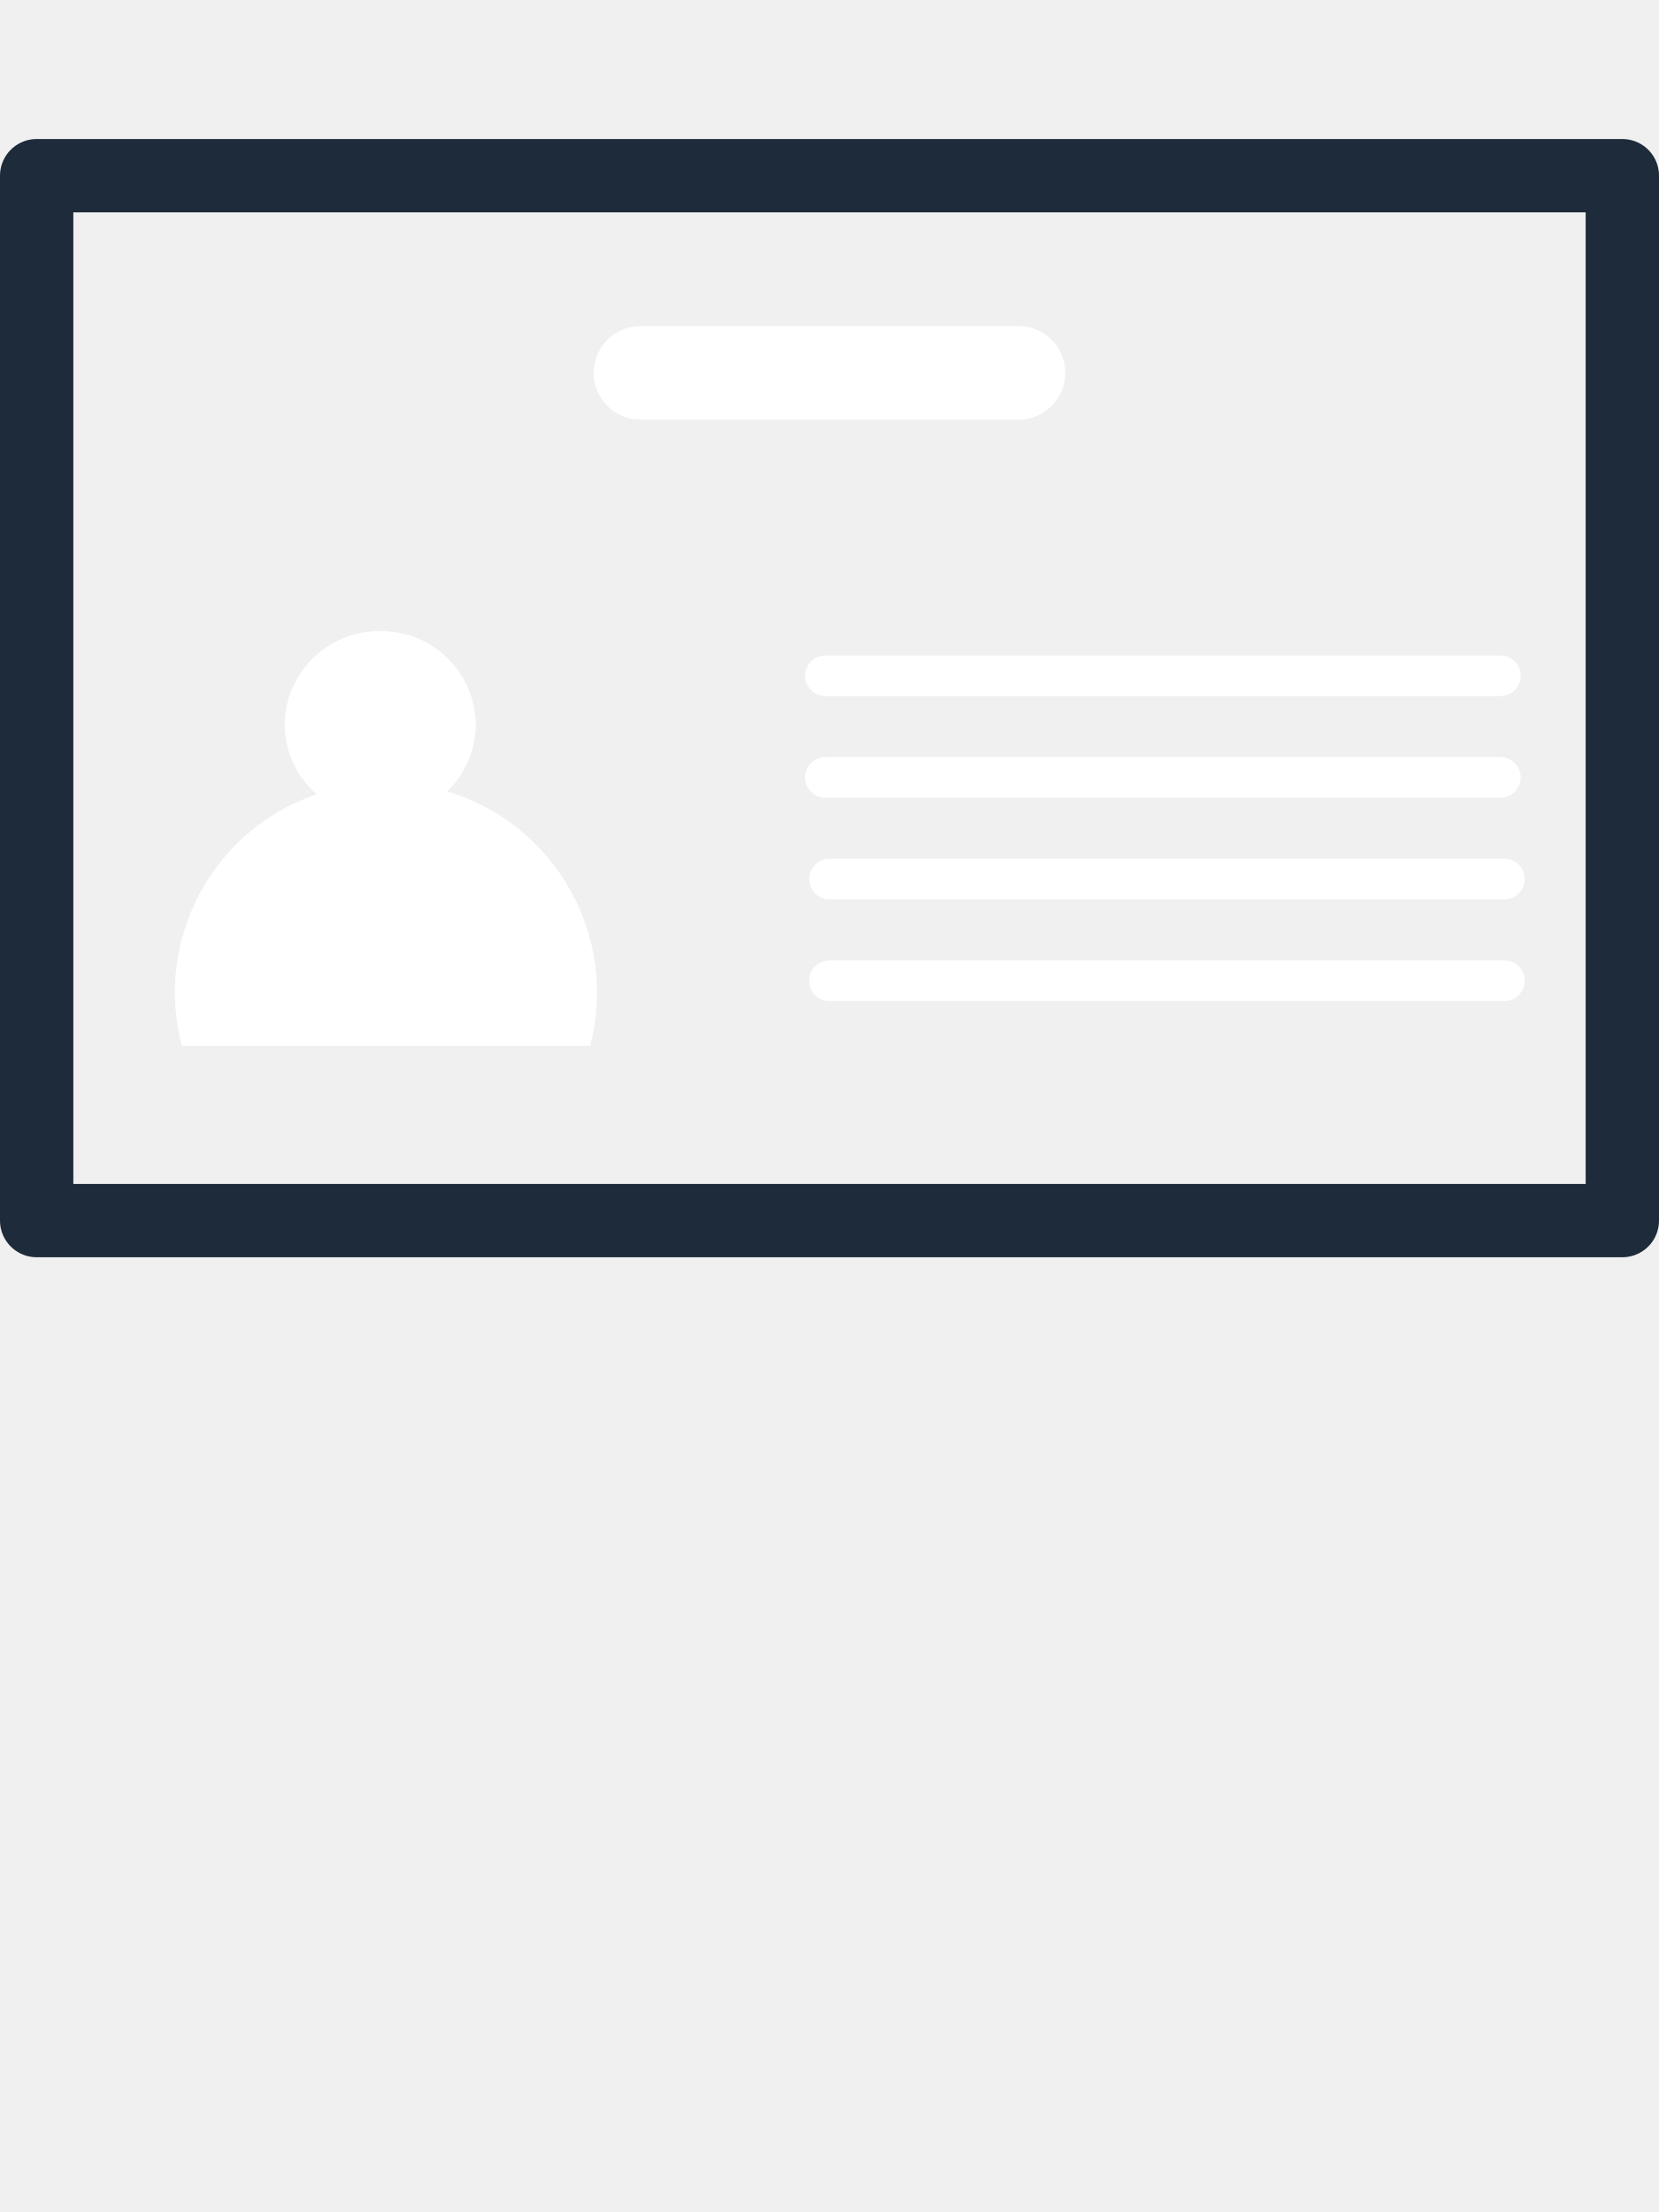
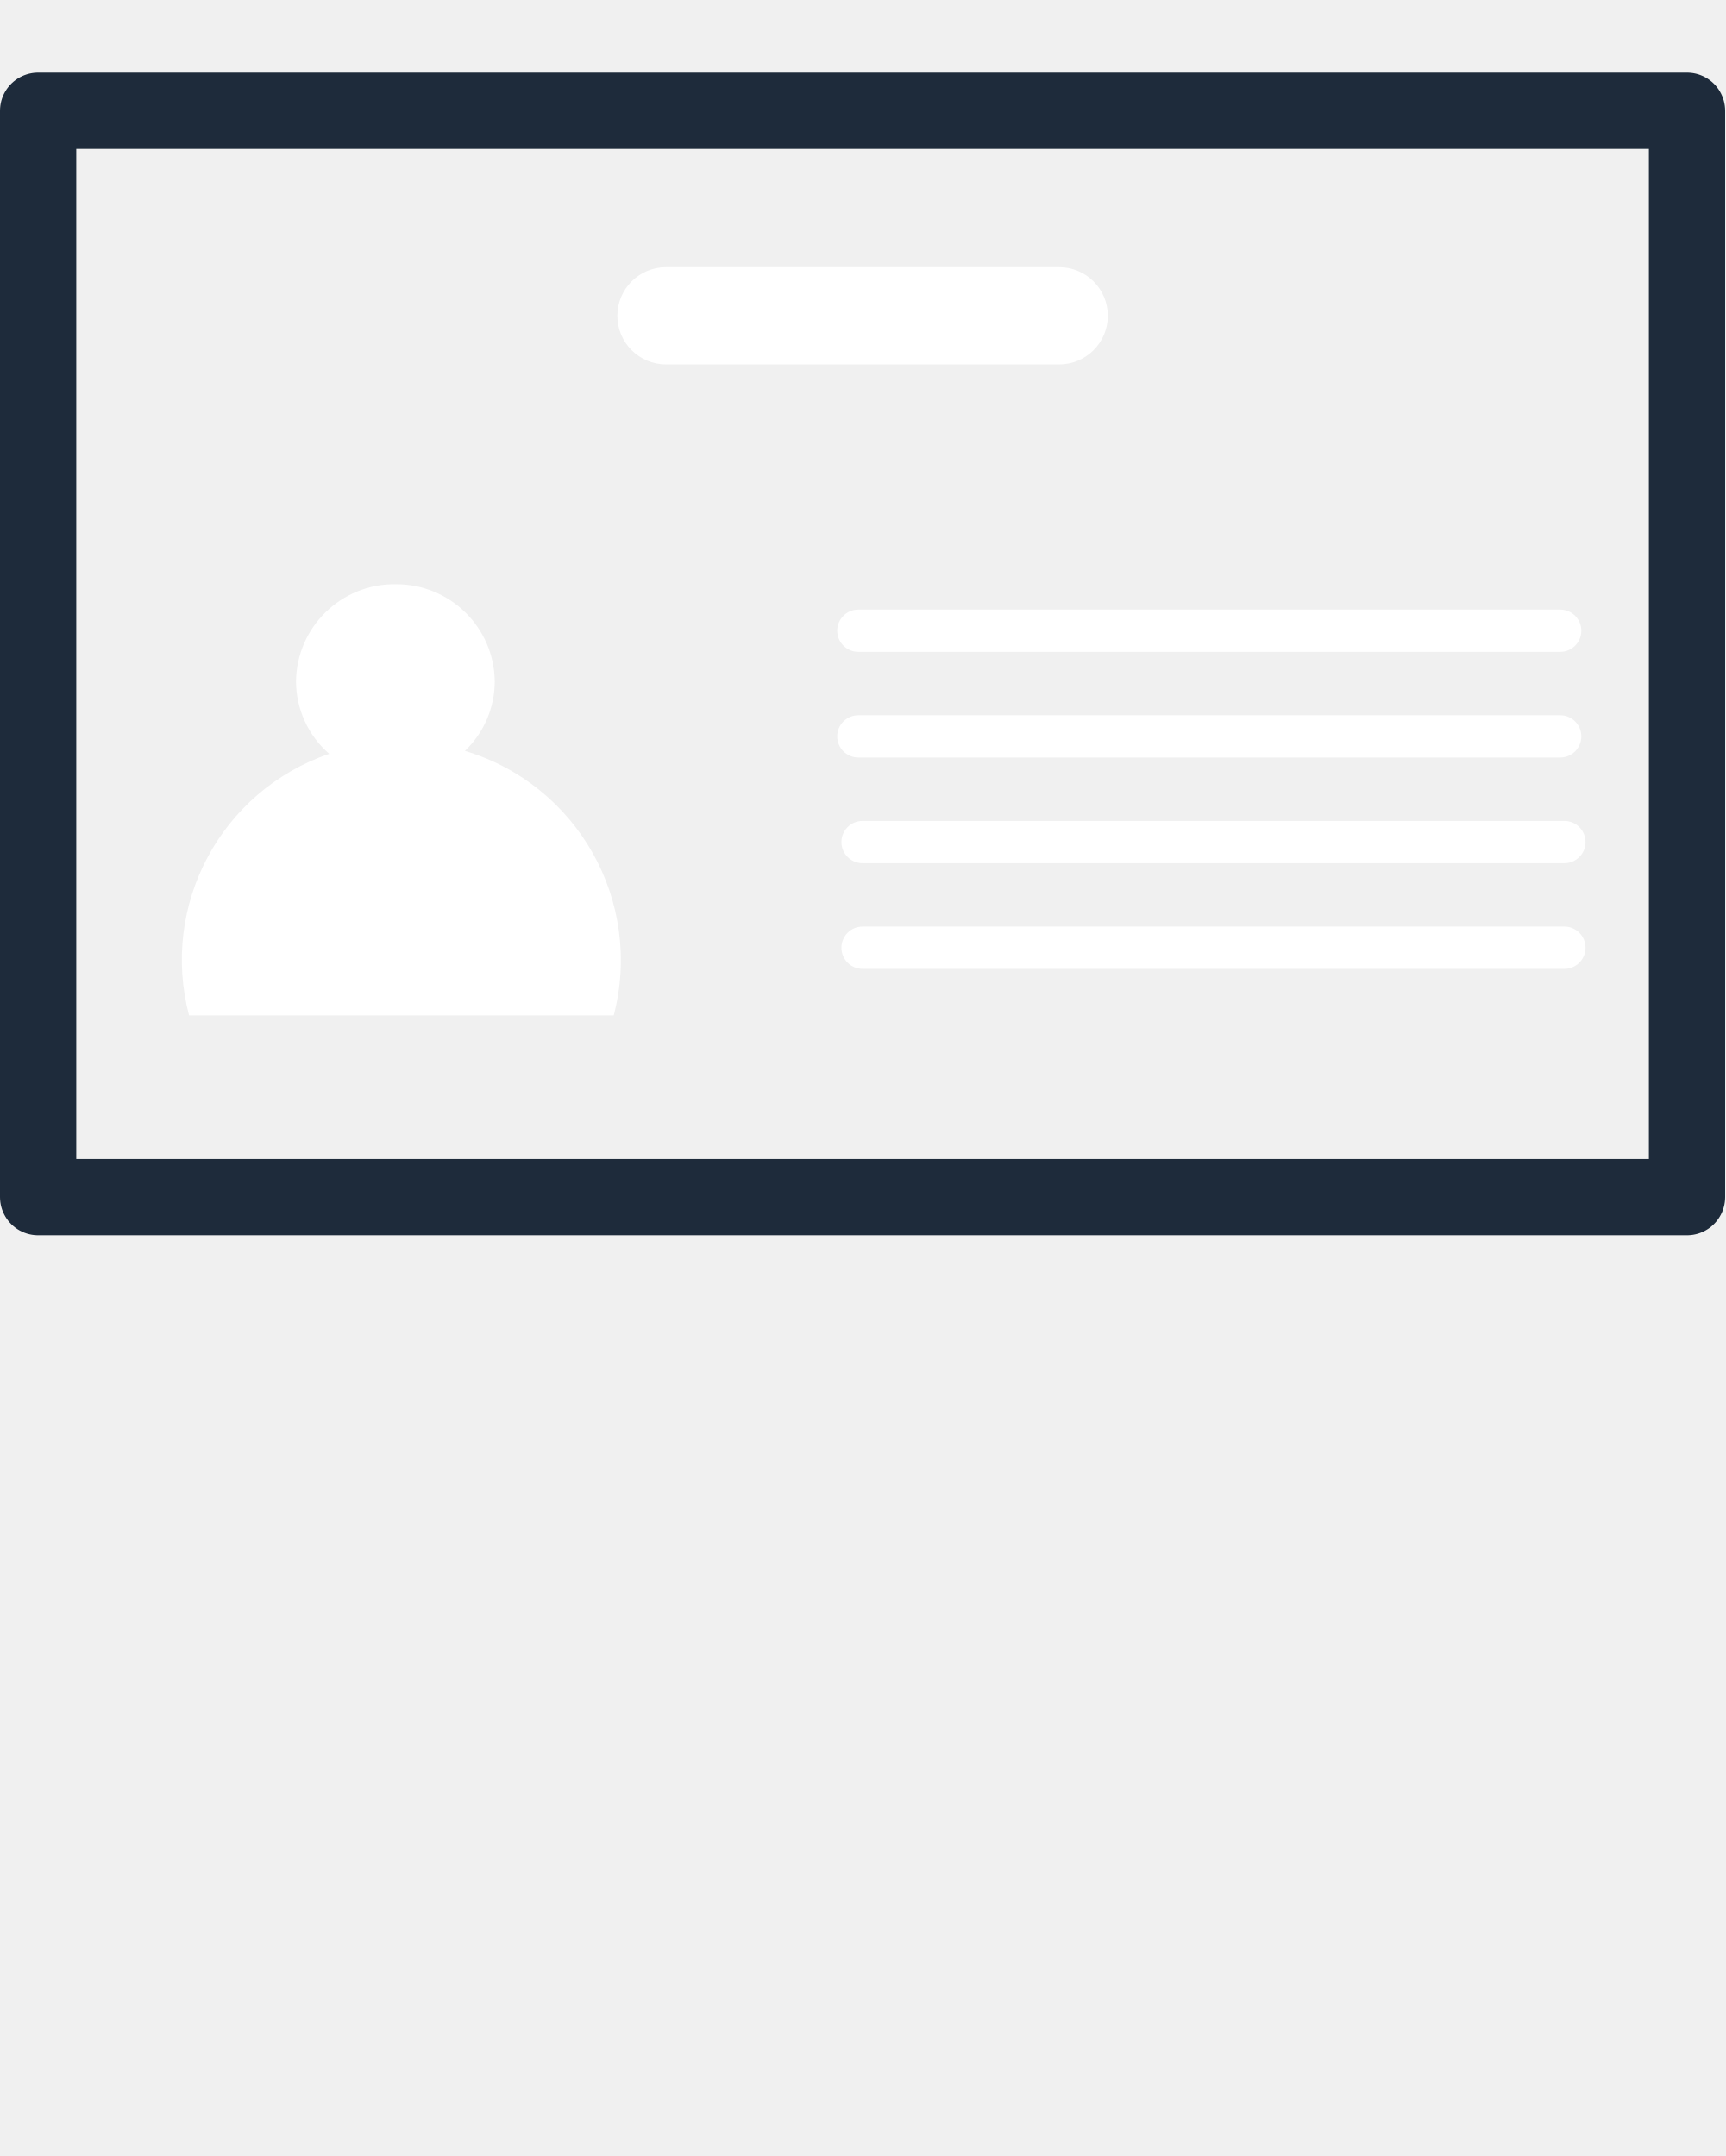
- <svg xmlns="http://www.w3.org/2000/svg" width="90" height="120" viewBox="0 0 158.364 184.612">
+ <svg xmlns="http://www.w3.org/2000/svg" width="120" height="150" viewBox="0 0 158.364 184.612">
  <g id="Component_176_1" data-name="Component 176 – 1" transform="translate(3.5 3.5)">
    <g id="map-2277029">
      <rect id="Rectangle_395" data-name="Rectangle 395" width="151.364" height="99.744" fill="none" stroke="#1e2b3b" stroke-linecap="round" stroke-linejoin="round" stroke-width="7" />
      <rect id="Rectangle_396" data-name="Rectangle 396" width="45.021" height="8.926" rx="4.463" transform="translate(53.173 14.36)" fill="#fff" />
      <path id="Path_2852" data-name="Path 2852" d="M227.656,618.909a9.025,9.025,0,0,0-9.121,8.927,8.844,8.844,0,0,0,3.048,6.647A20,20,0,0,0,208.715,658.5H247.7a20.065,20.065,0,0,0-13.662-24.287,8.834,8.834,0,0,0,2.739-6.374,9.025,9.025,0,0,0-9.121-8.927Z" transform="translate(-194.86 -575.441)" fill="#fff" fill-rule="evenodd" />
      <rect id="Rectangle_397" data-name="Rectangle 397" width="68.307" height="3.881" rx="1.941" transform="translate(73.355 45.797)" fill="#fff" />
      <rect id="Rectangle_398" data-name="Rectangle 398" width="68.307" height="3.881" rx="1.941" transform="translate(73.355 55.499)" fill="#fff" />
      <rect id="Rectangle_399" data-name="Rectangle 399" width="68.307" height="3.881" rx="1.941" transform="translate(73.741 65.202)" fill="#fff" />
      <rect id="Rectangle_400" data-name="Rectangle 400" width="68.307" height="3.881" rx="1.941" transform="translate(73.741 74.904)" fill="#fff" />
    </g>
  </g>
</svg>
